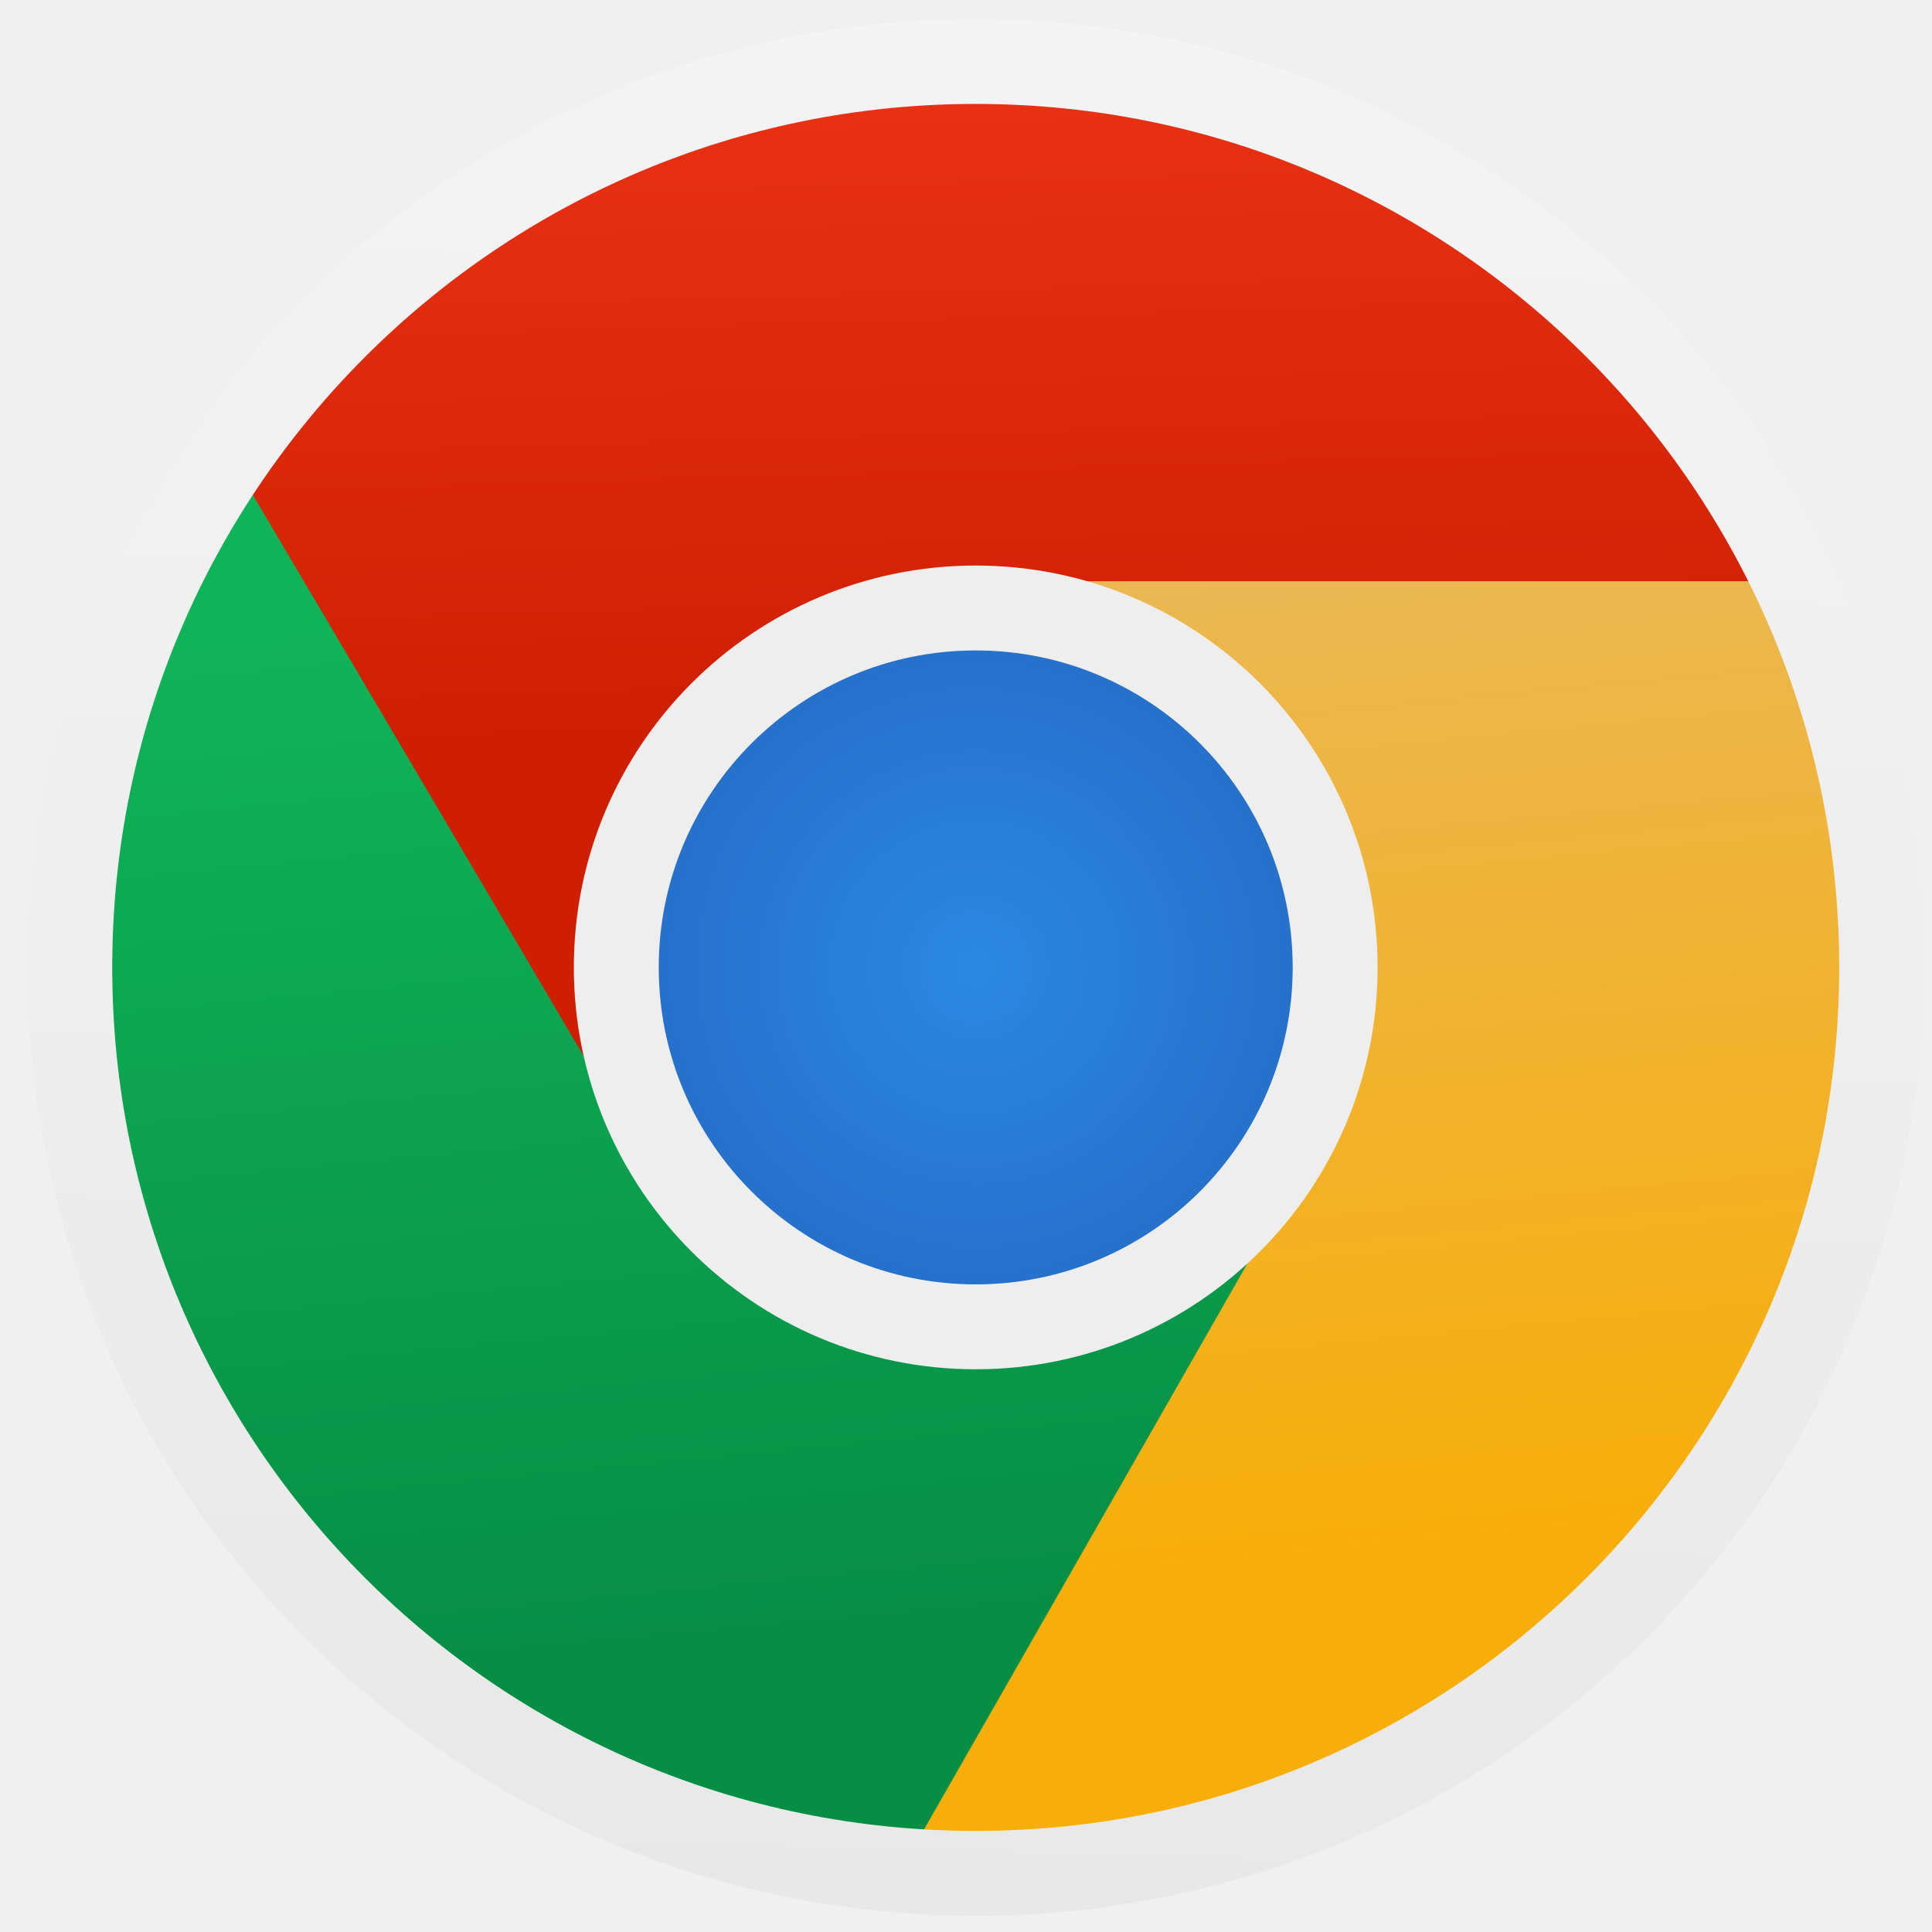
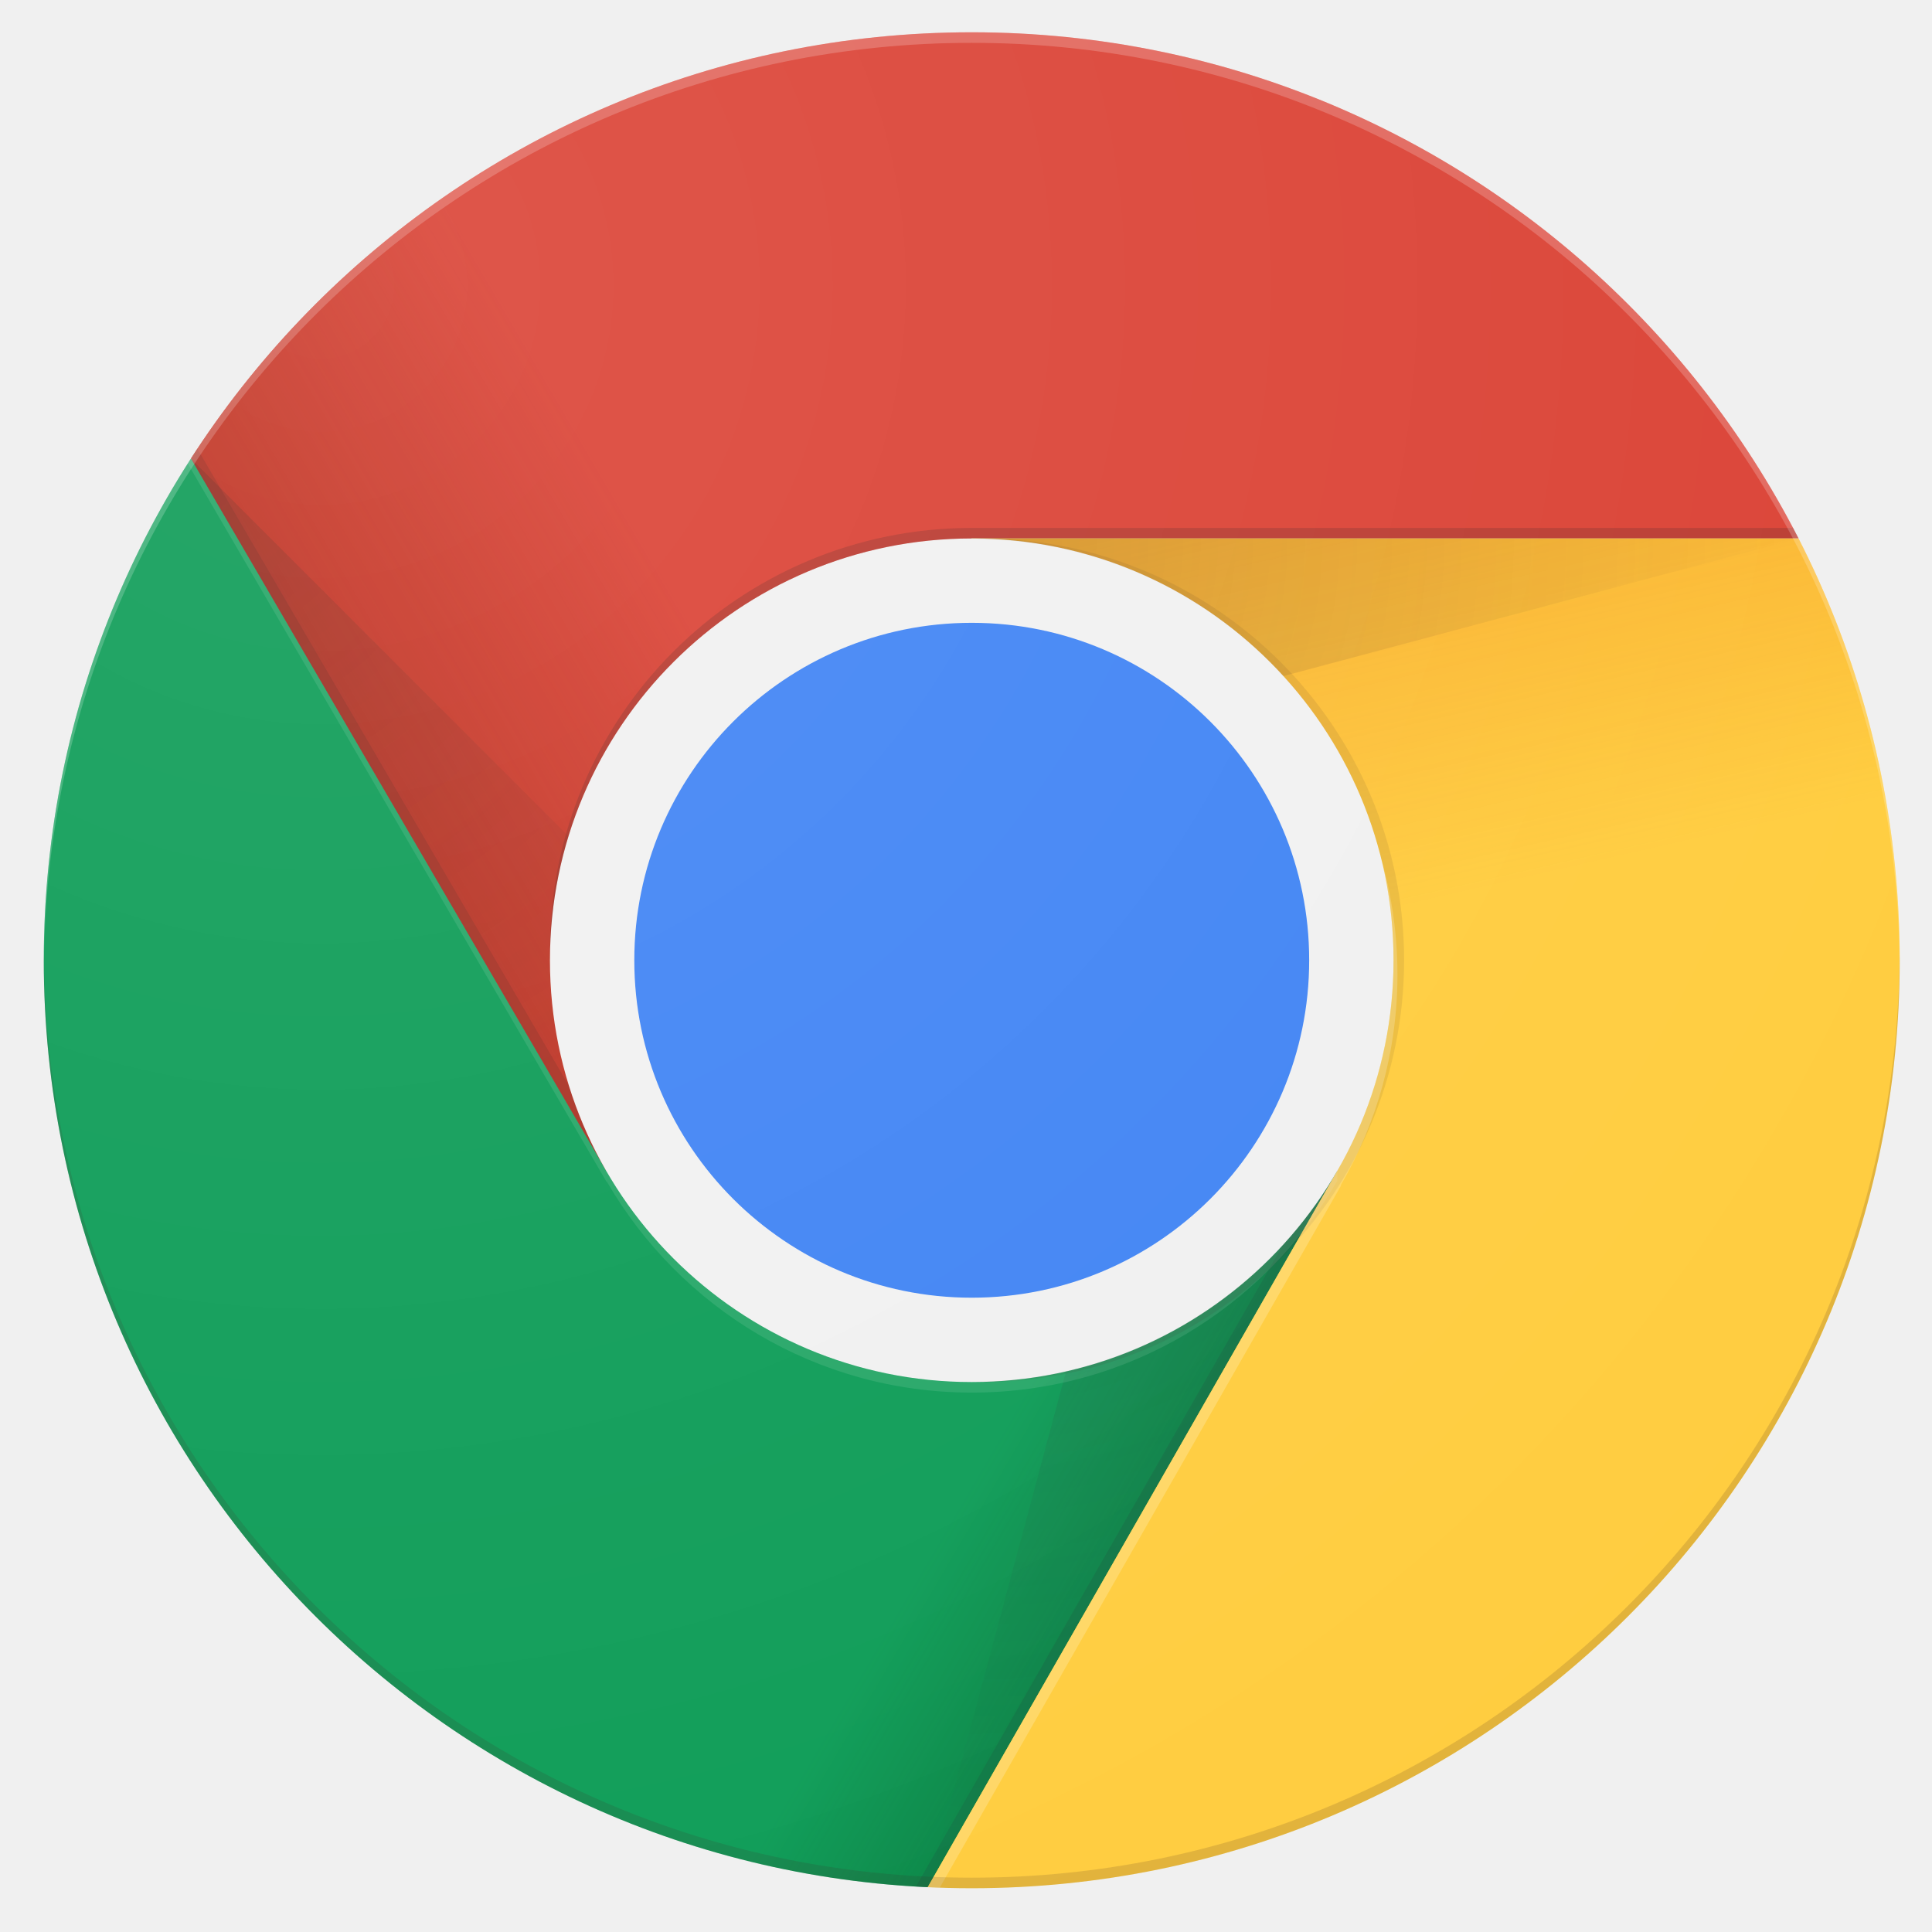
- <svg xmlns="http://www.w3.org/2000/svg" xmlns:xlink="http://www.w3.org/1999/xlink" height="136.533" viewBox="0 0 136.533 136.533" width="136.533" version="1.1" id="svg29">
-   <defs id="defs33">
-     <linearGradient id="linearGradient862">
-       <stop style="stop-color:#2a89e2;stop-opacity:1;" offset="0" id="stop858" />
-       <stop style="stop-color:#256ac6;stop-opacity:1" offset="1" id="stop860" />
+ <svg xmlns="http://www.w3.org/2000/svg" xmlns:xlink="http://www.w3.org/1999/xlink" viewBox="1 1 128 128" version="1.1" id="svg137" width="128" height="128">
+   <defs id="defs3">
+     <circle id="a" cy="96" cx="96" r="88" />
+     <linearGradient xlink:href="#c" id="linearGradient4618" gradientUnits="userSpaceOnUse" x1="29.337" y1="75.021" x2="81.837" y2="44.354" />
+     <linearGradient xlink:href="#d" id="linearGradient4620" gradientUnits="userSpaceOnUse" x1="110.87" y1="164.5" x2="52.538" y2="130.33" />
+     <linearGradient xlink:href="#g" id="linearGradient4622" gradientUnits="userSpaceOnUse" x1="121.86" y1="49.804" x2="136.55" y2="114.13" />
+     <linearGradient xlink:href="#g" id="linearGradient4624" gradientUnits="userSpaceOnUse" x1="121.86" y1="49.804" x2="136.55" y2="114.13" />
+     <linearGradient xlink:href="#c" id="linearGradient4626" gradientUnits="userSpaceOnUse" x1="29.337" y1="75.021" x2="81.837" y2="44.354" />
+     <linearGradient xlink:href="#d" id="linearGradient4628" gradientUnits="userSpaceOnUse" x1="110.87" y1="164.5" x2="52.538" y2="130.33" />
+   </defs>
+   <clipPath id="b">
+     <use width="100%" overflow="visible" xlink:href="#a" height="100%" id="use5" style="overflow:visible" x="0" y="0" />
+   </clipPath>
+   <g transform="matrix(0.6986385,0,0,0.6986385,-1.688771,-2.449815)" clip-path="url(#b)" id="g17">
+     <path d="M 21.97,8 V 116 H 61.36 L 96,56 h 88 V 8 Z" id="path8" style="fill:#db4437" />
+     <linearGradient id="c" y2="44.354" gradientUnits="userSpaceOnUse" y1="75.021" x2="81.837" x1="29.337">
+       <stop stop-color="#A52714" stop-opacity=".6" offset="0" id="stop10" />
+       <stop stop-color="#A52714" stop-opacity="0" offset=".66" id="stop12" />
    </linearGradient>
-     <linearGradient id="linearGradient846">
-       <stop style="stop-color:#f4f4f4;stop-opacity:1" offset="0" id="stop842" />
-       <stop style="stop-color:#e8e8e8;stop-opacity:1" offset="1" id="stop844" />
+     <path d="M 21.97,8 V 116 H 61.36 L 96,56 h 88 V 8 Z" id="path15" style="fill:url(#linearGradient4618)" />
+   </g>
+   <path clip-path="url(#b)" d="m 62.31,115.65 -39.83,-68.31 -0.58,1 39.54,67.8 z" transform="matrix(0.6986385,0,0,0.6986385,-1.688771,-2.449815)" id="path19" style="fill:#3e2723;fill-opacity:0.15" />
+   <g transform="matrix(0.6986385,0,0,0.6986385,-1.688771,-2.449815)" clip-path="url(#b)" id="g30">
+     <path d="m 8,184 h 83.77 l 38.88,-38.88 V 116 H 61.36 L 8,24.48 Z" id="path21" style="fill:#0f9d58" />
+     <linearGradient id="d" y2="130.33" gradientUnits="userSpaceOnUse" y1="164.5" x2="52.538" x1="110.87">
+       <stop stop-color="#055524" stop-opacity=".4" offset="0" id="stop23" />
+       <stop stop-color="#055524" stop-opacity="0" offset=".33" id="stop25" />
    </linearGradient>
-     <linearGradient xlink:href="#linearGradient846" id="linearGradient848" x1="65.859" y1="1.835" x2="62.212" y2="136.343" gradientUnits="userSpaceOnUse" />
-     <radialGradient xlink:href="#linearGradient862" id="radialGradient864" cx="68.953" cy="68.366" fx="68.953" fy="68.366" r="28.4" gradientUnits="userSpaceOnUse" />
-   </defs>
-   <linearGradient id="a" gradientUnits="userSpaceOnUse" x1="65.281" x2="67.13" y1="-10.604" y2="51.878">
-     <stop offset="0" stop-color="#f26c56" id="stop2" style="stop-color:#f3381a;stop-opacity:1" />
-     <stop offset="1" stop-color="#ef5136" id="stop4" style="stop-color:#ce1f02;stop-opacity:1" />
-   </linearGradient>
-   <linearGradient id="b" gradientUnits="userSpaceOnUse" x1="35.486" x2="42.542" y1="42.621" y2="116.673">
-     <stop offset="0" stop-color="#33ed85" id="stop7" style="stop-color:#10b458;stop-opacity:1" />
-     <stop offset="1" stop-color="#11c560" id="stop9" style="stop-color:#068e45;stop-opacity:1" />
-   </linearGradient>
-   <linearGradient id="c" gradientUnits="userSpaceOnUse" x1="35.486" x2="42.542" y1="42.621" y2="116.673">
-     <stop offset="0" stop-color="#ead755" id="stop12" style="stop-color:#eab855;stop-opacity:1" />
-     <stop offset="1" stop-color="#e3ca1d" id="stop14" style="stop-color:#f8ae08;stop-opacity:1" />
-   </linearGradient>
-   <circle cx="68.953" cy="68.366" fill="url(#a)" r="64.022" id="circle17" />
-   <path d="m16.184 32.125a64.022 64.022 0 0 0 -11.252 36.24 64.022 64.022 0 0 0 64.021 64.021 64.022 64.022 0 0 0 64.021-64.021 64.022 64.022 0 0 0 -6.182-27.289h-60.262l-22.562 38.182s-17.678-30.065-27.785-47.133z" fill="url(#b)" id="path19" />
-   <path d="m66.531 41.076 26.033 40.496-28.902 50.58c1.747.143 3.507.234 5.291.234 35.358-0 64.021-28.663 64.021-64.021-.023-9.441-2.134-18.76-6.182-27.289z" fill="url(#c)" id="path21" />
-   <g stroke="#eee" id="g27">
-     <circle cx="68.953" cy="68.366" fill="#2a89e2" r="25.4" stroke-width="4" id="circle23" style="stroke-width:6;stroke-miterlimit:4;stroke-dasharray:none;fill-opacity:1;fill:url(#radialGradient864)" />
-     <circle cx="68.953" cy="68.366" fill="none" r="64.022" stroke-width="6" id="circle25" style="stroke:url(#linearGradient848)" />
+     <path d="m 8,184 h 83.77 l 38.88,-38.88 V 116 H 61.36 L 8,24.48 Z" id="path28" style="fill:url(#linearGradient4620)" />
  </g>
+   <path clip-path="url(#b)" d="M 129.84,117.33 129.01,116.85 90.62,184 h 1.15 l 38.1,-66.64 z" transform="matrix(0.6986385,0,0,0.6986385,-1.688771,-2.449815)" id="path32" style="fill:#263238;fill-opacity:0.15" />
+   <g transform="matrix(0.6986385,0,0,0.6986385,-1.688771,-2.449815)" clip-path="url(#b)" id="g51">
+     <defs id="defs35">
+       <path id="e" d="m 8,184 h 83.77 l 38.88,-38.88 V 116 H 61.36 L 8,24.48 Z" />
+     </defs>
+     <clipPath id="f">
+       <use width="100%" overflow="visible" xlink:href="#e" height="100%" id="use37" style="overflow:visible" x="0" y="0" />
+     </clipPath>
+     <g clip-path="url(#f)" id="g49">
+       <path d="m 96,56 34.65,60 -38.88,68 H 184 V 56 Z" id="path40" style="fill:#ffcd40" />
+       <linearGradient id="g" y2="114.13" gradientUnits="userSpaceOnUse" y1="49.804" x2="136.55" x1="121.86">
+         <stop stop-color="#EA6100" stop-opacity=".3" offset="0" id="stop42" />
+         <stop stop-color="#EA6100" stop-opacity="0" offset=".66" id="stop44" />
+       </linearGradient>
+       <path d="m 96,56 34.65,60 -38.88,68 H 184 V 56 Z" id="path47" style="fill:url(#linearGradient4622)" />
+     </g>
+   </g>
+   <g transform="matrix(0.6986385,0,0,0.6986385,-1.688771,-2.449815)" clip-path="url(#b)" id="g57">
+     <path d="m 96,56 34.65,60 -38.88,68 H 184 V 56 Z" id="path53" style="fill:#ffcd40" />
+     <path d="m 96,56 34.65,60 -38.88,68 H 184 V 56 Z" id="path55" style="fill:url(#linearGradient4624)" />
+   </g>
+   <g transform="matrix(0.6986385,0,0,0.6986385,-1.688771,-2.449815)" clip-path="url(#b)" id="g71">
+     <defs id="defs60">
+       <path id="i" d="m 96,56 34.65,60 -38.88,68 H 184 V 56 Z" />
+     </defs>
+     <clipPath id="j">
+       <use width="100%" overflow="visible" xlink:href="#i" height="100%" id="use62" style="overflow:visible" x="0" y="0" />
+     </clipPath>
+     <g clip-path="url(#j)" id="g69">
+       <path d="M 21.97,8 V 116 H 61.36 L 96,56 h 88 V 8 Z" id="path65" style="fill:#db4437" />
+       <path d="M 21.97,8 V 116 H 61.36 L 96,56 h 88 V 8 Z" id="path67" style="fill:url(#linearGradient4626)" />
+     </g>
+   </g>
+   <radialGradient id="l" gradientUnits="userSpaceOnUse" cy="55.948" cx="668.18" gradientTransform="translate(-576)" r="84.078">
+     <stop stop-color="#3E2723" stop-opacity=".2" offset="0" id="stop73" />
+     <stop stop-color="#3E2723" stop-opacity="0" offset="1" id="stop75" />
+   </radialGradient>
+   <path clip-path="url(#b)" d="M 96,56 V 76.95 L 174.4,56 Z" transform="matrix(0.6986385,0,0,0.6986385,-1.688771,-2.449815)" id="path78" style="fill:url(#l)" />
+   <g transform="matrix(0.6986385,0,0,0.6986385,-1.688771,-2.449815)" clip-path="url(#b)" id="g92">
+     <defs id="defs81">
+       <path id="m" d="M 21.97,8 V 48.34 L 61.36,116 96,56 h 88 V 8 Z" />
+     </defs>
+     <clipPath id="n">
+       <use width="100%" overflow="visible" xlink:href="#m" height="100%" id="use83" style="overflow:visible" x="0" y="0" />
+     </clipPath>
+     <g clip-path="url(#n)" id="g90">
+       <path d="m 8,184 h 83.77 l 38.88,-38.88 V 116 H 61.36 L 8,24.48 Z" id="path86" style="fill:#0f9d58" />
+       <path d="m 8,184 h 83.77 l 38.88,-38.88 V 116 H 61.36 L 8,24.48 Z" id="path88" style="fill:url(#linearGradient4628)" />
+     </g>
+   </g>
+   <radialGradient id="p" gradientUnits="userSpaceOnUse" cy="48.52" cx="597.88" gradientTransform="translate(-576)" r="78.044">
+     <stop stop-color="#3E2723" stop-opacity=".2" offset="0" id="stop94" />
+     <stop stop-color="#3E2723" stop-opacity="0" offset="1" id="stop96" />
+   </radialGradient>
+   <path clip-path="url(#b)" d="M 21.97,48.45 79.22,105.69 61.36,116 Z" transform="matrix(0.6986385,0,0,0.6986385,-1.688771,-2.449815)" id="path99" style="fill:url(#p)" />
+   <radialGradient id="q" gradientUnits="userSpaceOnUse" cy="96.138" cx="671.84" gradientTransform="translate(-576)" r="87.87">
+     <stop stop-color="#263238" stop-opacity=".2" offset="0" id="stop101" />
+     <stop stop-color="#263238" stop-opacity="0" offset="1" id="stop103" />
+   </radialGradient>
+   <path clip-path="url(#b)" d="m 91.83,183.89 20.96,-78.2 17.86,10.31 z" transform="matrix(0.6986385,0,0,0.6986385,-1.688771,-2.449815)" id="path106" style="fill:url(#q)" />
+   <g transform="matrix(0.6986385,0,0,0.6986385,-1.688771,-2.449815)" clip-path="url(#b)" id="g112">
+     <circle cy="96" cx="96" r="40" id="circle108" style="fill:#f1f1f1" />
+     <circle cy="96" cx="96" r="32" id="circle110" style="fill:#4285f4" />
+   </g>
+   <g transform="matrix(0.6986385,0,0,0.6986385,-1.688771,-2.449815)" clip-path="url(#b)" id="g122">
+     <path d="M 96,55 C 73.91,55 56,72.91 56,95 v 1 C 56,73.91 73.91,56 96,56 h 88 v -1 z" id="path114" style="fill:#3e2723;fill-opacity:0.2" />
+     <path d="m 130.6,116 c -6.92,11.94 -19.81,20 -34.6,20 -14.8,0 -27.69,-8.06 -34.61,-20 H 61.35 L 8,24.48 v 1 L 61.36,117 h 0.04 c 6.92,11.94 19.81,20 34.61,20 14.79,0 27.68,-8.05 34.6,-20 h 0.05 v -1 z" id="path116" style="fill:#ffffff;fill-opacity:0.1" />
+     <path d="m 97,56 c -0.17,0 -0.33,0.02 -0.5,0.03 21.86,0.27 39.5,18.05 39.5,39.97 0,21.92 -17.64,39.7 -39.5,39.97 0.17,0 0.33,0.03 0.5,0.03 22.09,0 40,-17.91 40,-40 0,-22.09 -17.91,-40 -40,-40 z" id="path118" style="opacity:0.1;fill:#3e2723" />
+     <path d="m 131,117.33 c 3.4,-5.88 5.37,-12.68 5.37,-19.96 0,-4.22 -0.66,-8.28 -1.87,-12.09 0.95,3.42 1.5,7.01 1.5,10.73 0,7.28 -1.97,14.08 -5.37,19.96 l 0.02,0.04 -38.88,68 h 1.16 l 38.09,-66.64 z" id="path120" style="fill:#ffffff;fill-opacity:0.2" />
+   </g>
+   <g transform="matrix(0.6986385,0,0,0.6986385,-1.688771,-2.449815)" clip-path="url(#b)" id="g128">
+     <path d="m 96,9 c 48.43,0 87.72,39.13 87.99,87.5 0,-0.17 0.01,-0.33 0.01,-0.5 C 184,47.4 144.6,8 96,8 47.4,8 8,47.4 8,96 8,96.17 8.01,96.33 8.01,96.5 8.28,48.13 47.57,9 96,9 Z" id="path124" style="fill:#ffffff;fill-opacity:0.2" />
+     <path d="m 96,183 c 48.43,0 87.72,-39.13 87.99,-87.5 0,0.17 0.01,0.33 0.01,0.5 0,48.6 -39.4,88 -88,88 C 47.4,184 8,144.6 8,96 8,95.83 8.01,95.67 8.01,95.5 8.28,143.87 47.57,183 96,183 Z" id="path126" style="fill:#3e2723;fill-opacity:0.15" />
+   </g>
+   <radialGradient id="r" gradientUnits="userSpaceOnUse" cy="32.014" cx="34.286" gradientTransform="matrix(0.6986385,0,0,0.6986385,-1.688772,-2.449815)" r="176.75">
+     <stop stop-color="#fff" stop-opacity=".1" offset="0" id="stop130" />
+     <stop stop-color="#fff" stop-opacity="0" offset="1" id="stop132" />
+   </radialGradient>
+   <circle cy="64.619" cx="65.381" r="61.48" id="circle135" style="fill:url(#r);stroke-width:0.699" />
</svg>
